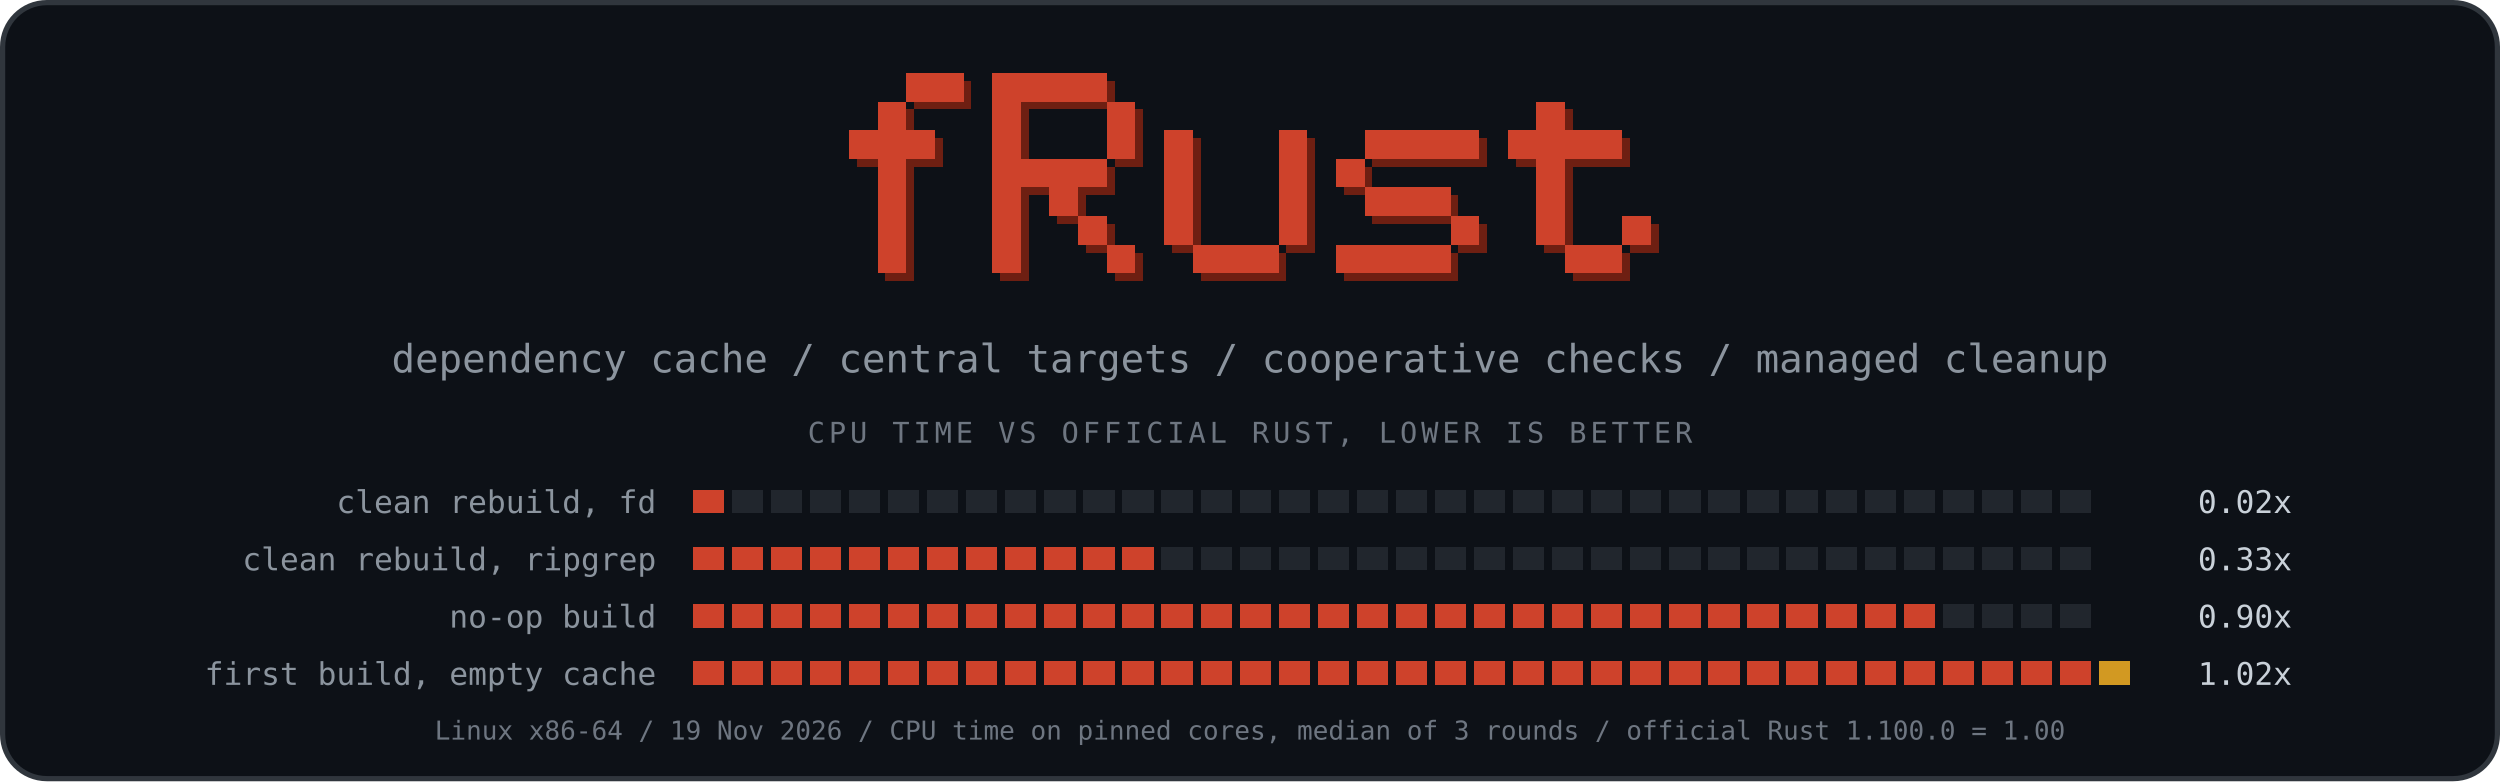
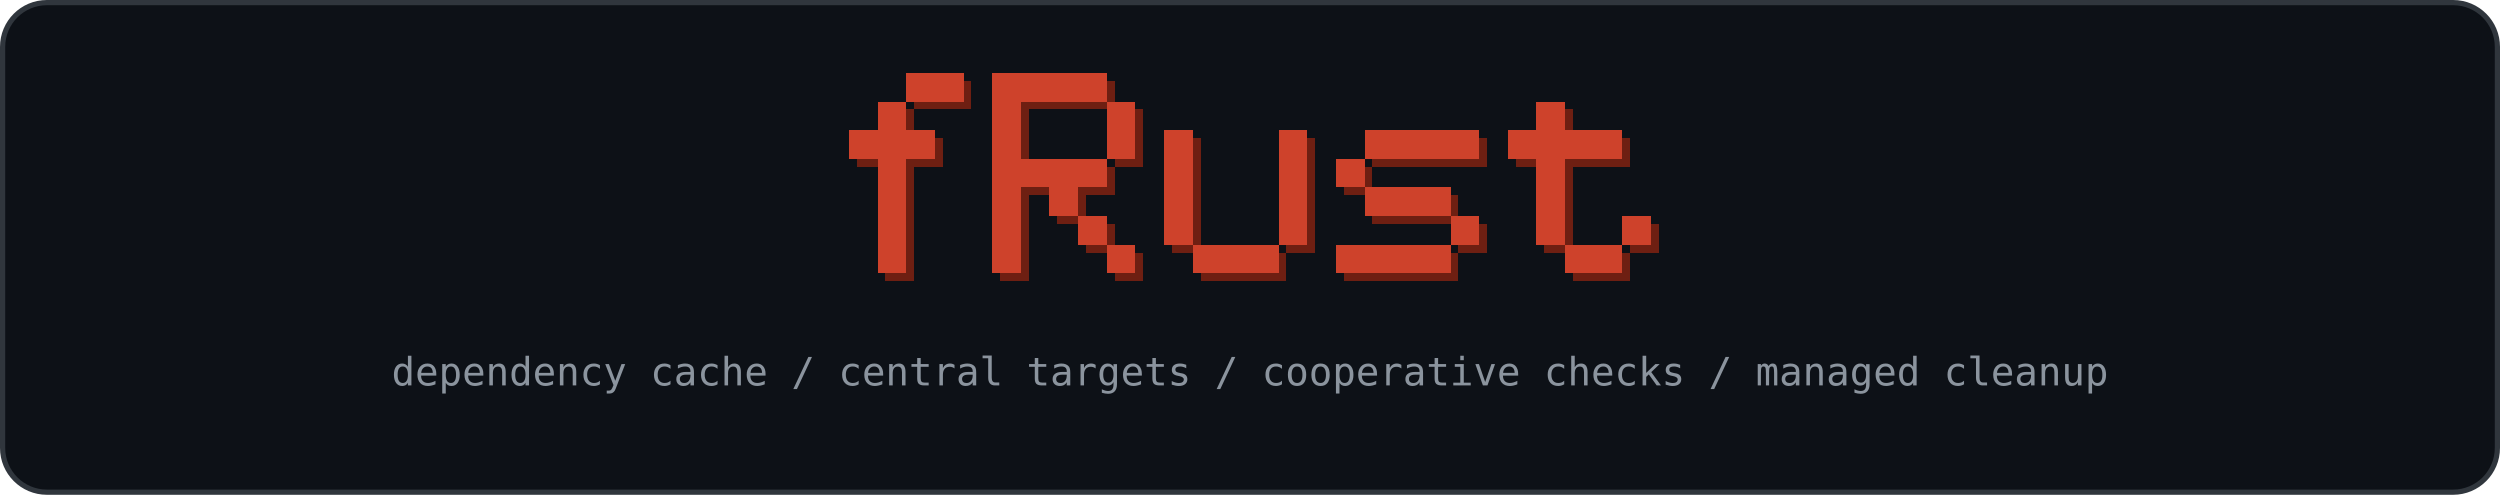
- <svg xmlns="http://www.w3.org/2000/svg" viewBox="0 0 960 300" width="960" height="300" role="img" aria-labelledby="title desc">
-   <rect x="1" y="1" width="958" height="298" rx="17" fill="#0d1117" stroke="#30363d" stroke-width="2" />
+ <svg xmlns="http://www.w3.org/2000/svg" viewBox="0 0 960 190" width="960" height="190" role="img" aria-labelledby="title desc">
+   <rect x="1" y="1" width="958" height="188" rx="17" fill="#0d1117" stroke="#30363d" stroke-width="2" />
  <g shape-rendering="crispEdges">
    <g fill="#6e1f12">
      <rect x="351" y="31" width="11" height="11" />
      <rect x="362" y="31" width="11" height="11" />
      <rect x="340" y="42" width="11" height="11" />
      <rect x="329" y="53" width="11" height="11" />
      <rect x="340" y="53" width="11" height="11" />
      <rect x="351" y="53" width="11" height="11" />
      <rect x="340" y="64" width="11" height="11" />
      <rect x="340" y="75" width="11" height="11" />
      <rect x="340" y="86" width="11" height="11" />
      <rect x="340" y="97" width="11" height="11" />
      <rect x="384" y="31" width="11" height="11" />
      <rect x="395" y="31" width="11" height="11" />
      <rect x="406" y="31" width="11" height="11" />
      <rect x="417" y="31" width="11" height="11" />
      <rect x="384" y="42" width="11" height="11" />
      <rect x="428" y="42" width="11" height="11" />
      <rect x="384" y="53" width="11" height="11" />
      <rect x="428" y="53" width="11" height="11" />
      <rect x="384" y="64" width="11" height="11" />
      <rect x="395" y="64" width="11" height="11" />
      <rect x="406" y="64" width="11" height="11" />
      <rect x="417" y="64" width="11" height="11" />
      <rect x="384" y="75" width="11" height="11" />
      <rect x="406" y="75" width="11" height="11" />
      <rect x="384" y="86" width="11" height="11" />
      <rect x="417" y="86" width="11" height="11" />
      <rect x="384" y="97" width="11" height="11" />
      <rect x="428" y="97" width="11" height="11" />
      <rect x="450" y="53" width="11" height="11" />
      <rect x="494" y="53" width="11" height="11" />
      <rect x="450" y="64" width="11" height="11" />
      <rect x="494" y="64" width="11" height="11" />
      <rect x="450" y="75" width="11" height="11" />
      <rect x="494" y="75" width="11" height="11" />
      <rect x="450" y="86" width="11" height="11" />
      <rect x="494" y="86" width="11" height="11" />
      <rect x="461" y="97" width="11" height="11" />
      <rect x="472" y="97" width="11" height="11" />
      <rect x="483" y="97" width="11" height="11" />
      <rect x="527" y="53" width="11" height="11" />
      <rect x="538" y="53" width="11" height="11" />
      <rect x="549" y="53" width="11" height="11" />
      <rect x="560" y="53" width="11" height="11" />
      <rect x="516" y="64" width="11" height="11" />
      <rect x="527" y="75" width="11" height="11" />
      <rect x="538" y="75" width="11" height="11" />
      <rect x="549" y="75" width="11" height="11" />
      <rect x="560" y="86" width="11" height="11" />
      <rect x="516" y="97" width="11" height="11" />
      <rect x="527" y="97" width="11" height="11" />
      <rect x="538" y="97" width="11" height="11" />
      <rect x="549" y="97" width="11" height="11" />
      <rect x="593" y="42" width="11" height="11" />
      <rect x="582" y="53" width="11" height="11" />
      <rect x="593" y="53" width="11" height="11" />
      <rect x="604" y="53" width="11" height="11" />
      <rect x="615" y="53" width="11" height="11" />
      <rect x="593" y="64" width="11" height="11" />
      <rect x="593" y="75" width="11" height="11" />
      <rect x="593" y="86" width="11" height="11" />
      <rect x="626" y="86" width="11" height="11" />
      <rect x="604" y="97" width="11" height="11" />
      <rect x="615" y="97" width="11" height="11" />
    </g>
    <g fill="#ce422b">
      <rect x="348" y="28" width="11" height="11" />
      <rect x="359" y="28" width="11" height="11" />
      <rect x="337" y="39" width="11" height="11" />
      <rect x="326" y="50" width="11" height="11" />
      <rect x="337" y="50" width="11" height="11" />
      <rect x="348" y="50" width="11" height="11" />
      <rect x="337" y="61" width="11" height="11" />
      <rect x="337" y="72" width="11" height="11" />
      <rect x="337" y="83" width="11" height="11" />
      <rect x="337" y="94" width="11" height="11" />
      <rect x="381" y="28" width="11" height="11" />
      <rect x="392" y="28" width="11" height="11" />
      <rect x="403" y="28" width="11" height="11" />
      <rect x="414" y="28" width="11" height="11" />
      <rect x="381" y="39" width="11" height="11" />
      <rect x="425" y="39" width="11" height="11" />
      <rect x="381" y="50" width="11" height="11" />
      <rect x="425" y="50" width="11" height="11" />
      <rect x="381" y="61" width="11" height="11" />
      <rect x="392" y="61" width="11" height="11" />
      <rect x="403" y="61" width="11" height="11" />
      <rect x="414" y="61" width="11" height="11" />
      <rect x="381" y="72" width="11" height="11" />
      <rect x="403" y="72" width="11" height="11" />
      <rect x="381" y="83" width="11" height="11" />
      <rect x="414" y="83" width="11" height="11" />
      <rect x="381" y="94" width="11" height="11" />
      <rect x="425" y="94" width="11" height="11" />
      <rect x="447" y="50" width="11" height="11" />
      <rect x="491" y="50" width="11" height="11" />
      <rect x="447" y="61" width="11" height="11" />
      <rect x="491" y="61" width="11" height="11" />
      <rect x="447" y="72" width="11" height="11" />
      <rect x="491" y="72" width="11" height="11" />
      <rect x="447" y="83" width="11" height="11" />
      <rect x="491" y="83" width="11" height="11" />
      <rect x="458" y="94" width="11" height="11" />
      <rect x="469" y="94" width="11" height="11" />
      <rect x="480" y="94" width="11" height="11" />
      <rect x="524" y="50" width="11" height="11" />
      <rect x="535" y="50" width="11" height="11" />
      <rect x="546" y="50" width="11" height="11" />
      <rect x="557" y="50" width="11" height="11" />
      <rect x="513" y="61" width="11" height="11" />
      <rect x="524" y="72" width="11" height="11" />
      <rect x="535" y="72" width="11" height="11" />
      <rect x="546" y="72" width="11" height="11" />
      <rect x="557" y="83" width="11" height="11" />
      <rect x="513" y="94" width="11" height="11" />
      <rect x="524" y="94" width="11" height="11" />
      <rect x="535" y="94" width="11" height="11" />
      <rect x="546" y="94" width="11" height="11" />
      <rect x="590" y="39" width="11" height="11" />
      <rect x="579" y="50" width="11" height="11" />
      <rect x="590" y="50" width="11" height="11" />
      <rect x="601" y="50" width="11" height="11" />
      <rect x="612" y="50" width="11" height="11" />
      <rect x="590" y="61" width="11" height="11" />
      <rect x="590" y="72" width="11" height="11" />
      <rect x="590" y="83" width="11" height="11" />
      <rect x="623" y="83" width="11" height="11" />
      <rect x="601" y="94" width="11" height="11" />
      <rect x="612" y="94" width="11" height="11" />
    </g>
  </g>
-   <g font-family="ui-monospace,SFMono-Regular,Menlo,Consolas,monospace">
-     <text x="480" y="143" text-anchor="middle" font-size="15" fill="#8b949e">dependency cache / central targets / cooperative checks / managed cleanup</text>
-     <text x="480" y="170" text-anchor="middle" font-size="11" letter-spacing="1.5" fill="#6e7681">CPU TIME VS OFFICIAL RUST, LOWER IS BETTER</text>
-     <text x="252" y="197" text-anchor="end" font-size="12" fill="#8b949e">clean rebuild, fd</text>
-     <g shape-rendering="crispEdges">
-       <rect x="266" y="188" width="12" height="9" fill="#21262d" />
-       <rect x="281" y="188" width="12" height="9" fill="#21262d" />
-       <rect x="296" y="188" width="12" height="9" fill="#21262d" />
-       <rect x="311" y="188" width="12" height="9" fill="#21262d" />
-       <rect x="326" y="188" width="12" height="9" fill="#21262d" />
-       <rect x="341" y="188" width="12" height="9" fill="#21262d" />
-       <rect x="356" y="188" width="12" height="9" fill="#21262d" />
-       <rect x="371" y="188" width="12" height="9" fill="#21262d" />
-       <rect x="386" y="188" width="12" height="9" fill="#21262d" />
-       <rect x="401" y="188" width="12" height="9" fill="#21262d" />
-       <rect x="416" y="188" width="12" height="9" fill="#21262d" />
-       <rect x="431" y="188" width="12" height="9" fill="#21262d" />
-       <rect x="446" y="188" width="12" height="9" fill="#21262d" />
-       <rect x="461" y="188" width="12" height="9" fill="#21262d" />
-       <rect x="476" y="188" width="12" height="9" fill="#21262d" />
-       <rect x="491" y="188" width="12" height="9" fill="#21262d" />
-       <rect x="506" y="188" width="12" height="9" fill="#21262d" />
-       <rect x="521" y="188" width="12" height="9" fill="#21262d" />
-       <rect x="536" y="188" width="12" height="9" fill="#21262d" />
-       <rect x="551" y="188" width="12" height="9" fill="#21262d" />
-       <rect x="566" y="188" width="12" height="9" fill="#21262d" />
-       <rect x="581" y="188" width="12" height="9" fill="#21262d" />
-       <rect x="596" y="188" width="12" height="9" fill="#21262d" />
-       <rect x="611" y="188" width="12" height="9" fill="#21262d" />
-       <rect x="626" y="188" width="12" height="9" fill="#21262d" />
-       <rect x="641" y="188" width="12" height="9" fill="#21262d" />
-       <rect x="656" y="188" width="12" height="9" fill="#21262d" />
-       <rect x="671" y="188" width="12" height="9" fill="#21262d" />
-       <rect x="686" y="188" width="12" height="9" fill="#21262d" />
-       <rect x="701" y="188" width="12" height="9" fill="#21262d" />
-       <rect x="716" y="188" width="12" height="9" fill="#21262d" />
-       <rect x="731" y="188" width="12" height="9" fill="#21262d" />
-       <rect x="746" y="188" width="12" height="9" fill="#21262d" />
-       <rect x="761" y="188" width="12" height="9" fill="#21262d" />
-       <rect x="776" y="188" width="12" height="9" fill="#21262d" />
-       <rect x="791" y="188" width="12" height="9" fill="#21262d" />
-       <rect x="266" y="188" width="12" height="9" fill="#ce422b" />
-     </g>
-     <text x="844" y="197" font-size="12" fill="#c9d1d9">0.02x</text>
-     <text x="252" y="219" text-anchor="end" font-size="12" fill="#8b949e">clean rebuild, ripgrep</text>
-     <g shape-rendering="crispEdges">
-       <rect x="266" y="210" width="12" height="9" fill="#21262d" />
-       <rect x="281" y="210" width="12" height="9" fill="#21262d" />
-       <rect x="296" y="210" width="12" height="9" fill="#21262d" />
-       <rect x="311" y="210" width="12" height="9" fill="#21262d" />
-       <rect x="326" y="210" width="12" height="9" fill="#21262d" />
-       <rect x="341" y="210" width="12" height="9" fill="#21262d" />
-       <rect x="356" y="210" width="12" height="9" fill="#21262d" />
-       <rect x="371" y="210" width="12" height="9" fill="#21262d" />
-       <rect x="386" y="210" width="12" height="9" fill="#21262d" />
-       <rect x="401" y="210" width="12" height="9" fill="#21262d" />
-       <rect x="416" y="210" width="12" height="9" fill="#21262d" />
-       <rect x="431" y="210" width="12" height="9" fill="#21262d" />
-       <rect x="446" y="210" width="12" height="9" fill="#21262d" />
-       <rect x="461" y="210" width="12" height="9" fill="#21262d" />
-       <rect x="476" y="210" width="12" height="9" fill="#21262d" />
-       <rect x="491" y="210" width="12" height="9" fill="#21262d" />
-       <rect x="506" y="210" width="12" height="9" fill="#21262d" />
-       <rect x="521" y="210" width="12" height="9" fill="#21262d" />
-       <rect x="536" y="210" width="12" height="9" fill="#21262d" />
-       <rect x="551" y="210" width="12" height="9" fill="#21262d" />
-       <rect x="566" y="210" width="12" height="9" fill="#21262d" />
-       <rect x="581" y="210" width="12" height="9" fill="#21262d" />
-       <rect x="596" y="210" width="12" height="9" fill="#21262d" />
-       <rect x="611" y="210" width="12" height="9" fill="#21262d" />
-       <rect x="626" y="210" width="12" height="9" fill="#21262d" />
-       <rect x="641" y="210" width="12" height="9" fill="#21262d" />
-       <rect x="656" y="210" width="12" height="9" fill="#21262d" />
-       <rect x="671" y="210" width="12" height="9" fill="#21262d" />
-       <rect x="686" y="210" width="12" height="9" fill="#21262d" />
-       <rect x="701" y="210" width="12" height="9" fill="#21262d" />
-       <rect x="716" y="210" width="12" height="9" fill="#21262d" />
-       <rect x="731" y="210" width="12" height="9" fill="#21262d" />
-       <rect x="746" y="210" width="12" height="9" fill="#21262d" />
-       <rect x="761" y="210" width="12" height="9" fill="#21262d" />
-       <rect x="776" y="210" width="12" height="9" fill="#21262d" />
-       <rect x="791" y="210" width="12" height="9" fill="#21262d" />
-       <rect x="266" y="210" width="12" height="9" fill="#ce422b" />
-       <rect x="281" y="210" width="12" height="9" fill="#ce422b" />
-       <rect x="296" y="210" width="12" height="9" fill="#ce422b" />
-       <rect x="311" y="210" width="12" height="9" fill="#ce422b" />
-       <rect x="326" y="210" width="12" height="9" fill="#ce422b" />
-       <rect x="341" y="210" width="12" height="9" fill="#ce422b" />
-       <rect x="356" y="210" width="12" height="9" fill="#ce422b" />
-       <rect x="371" y="210" width="12" height="9" fill="#ce422b" />
-       <rect x="386" y="210" width="12" height="9" fill="#ce422b" />
-       <rect x="401" y="210" width="12" height="9" fill="#ce422b" />
-       <rect x="416" y="210" width="12" height="9" fill="#ce422b" />
-       <rect x="431" y="210" width="12" height="9" fill="#ce422b" />
-     </g>
-     <text x="844" y="219" font-size="12" fill="#c9d1d9">0.33x</text>
-     <text x="252" y="241" text-anchor="end" font-size="12" fill="#8b949e">no-op build</text>
-     <g shape-rendering="crispEdges">
-       <rect x="266" y="232" width="12" height="9" fill="#21262d" />
-       <rect x="281" y="232" width="12" height="9" fill="#21262d" />
-       <rect x="296" y="232" width="12" height="9" fill="#21262d" />
-       <rect x="311" y="232" width="12" height="9" fill="#21262d" />
-       <rect x="326" y="232" width="12" height="9" fill="#21262d" />
-       <rect x="341" y="232" width="12" height="9" fill="#21262d" />
-       <rect x="356" y="232" width="12" height="9" fill="#21262d" />
-       <rect x="371" y="232" width="12" height="9" fill="#21262d" />
-       <rect x="386" y="232" width="12" height="9" fill="#21262d" />
-       <rect x="401" y="232" width="12" height="9" fill="#21262d" />
-       <rect x="416" y="232" width="12" height="9" fill="#21262d" />
-       <rect x="431" y="232" width="12" height="9" fill="#21262d" />
-       <rect x="446" y="232" width="12" height="9" fill="#21262d" />
-       <rect x="461" y="232" width="12" height="9" fill="#21262d" />
-       <rect x="476" y="232" width="12" height="9" fill="#21262d" />
-       <rect x="491" y="232" width="12" height="9" fill="#21262d" />
-       <rect x="506" y="232" width="12" height="9" fill="#21262d" />
-       <rect x="521" y="232" width="12" height="9" fill="#21262d" />
-       <rect x="536" y="232" width="12" height="9" fill="#21262d" />
-       <rect x="551" y="232" width="12" height="9" fill="#21262d" />
-       <rect x="566" y="232" width="12" height="9" fill="#21262d" />
-       <rect x="581" y="232" width="12" height="9" fill="#21262d" />
-       <rect x="596" y="232" width="12" height="9" fill="#21262d" />
-       <rect x="611" y="232" width="12" height="9" fill="#21262d" />
-       <rect x="626" y="232" width="12" height="9" fill="#21262d" />
-       <rect x="641" y="232" width="12" height="9" fill="#21262d" />
-       <rect x="656" y="232" width="12" height="9" fill="#21262d" />
-       <rect x="671" y="232" width="12" height="9" fill="#21262d" />
-       <rect x="686" y="232" width="12" height="9" fill="#21262d" />
-       <rect x="701" y="232" width="12" height="9" fill="#21262d" />
-       <rect x="716" y="232" width="12" height="9" fill="#21262d" />
-       <rect x="731" y="232" width="12" height="9" fill="#21262d" />
-       <rect x="746" y="232" width="12" height="9" fill="#21262d" />
-       <rect x="761" y="232" width="12" height="9" fill="#21262d" />
-       <rect x="776" y="232" width="12" height="9" fill="#21262d" />
-       <rect x="791" y="232" width="12" height="9" fill="#21262d" />
-       <rect x="266" y="232" width="12" height="9" fill="#ce422b" />
-       <rect x="281" y="232" width="12" height="9" fill="#ce422b" />
-       <rect x="296" y="232" width="12" height="9" fill="#ce422b" />
-       <rect x="311" y="232" width="12" height="9" fill="#ce422b" />
-       <rect x="326" y="232" width="12" height="9" fill="#ce422b" />
-       <rect x="341" y="232" width="12" height="9" fill="#ce422b" />
-       <rect x="356" y="232" width="12" height="9" fill="#ce422b" />
-       <rect x="371" y="232" width="12" height="9" fill="#ce422b" />
-       <rect x="386" y="232" width="12" height="9" fill="#ce422b" />
-       <rect x="401" y="232" width="12" height="9" fill="#ce422b" />
-       <rect x="416" y="232" width="12" height="9" fill="#ce422b" />
-       <rect x="431" y="232" width="12" height="9" fill="#ce422b" />
-       <rect x="446" y="232" width="12" height="9" fill="#ce422b" />
-       <rect x="461" y="232" width="12" height="9" fill="#ce422b" />
-       <rect x="476" y="232" width="12" height="9" fill="#ce422b" />
-       <rect x="491" y="232" width="12" height="9" fill="#ce422b" />
-       <rect x="506" y="232" width="12" height="9" fill="#ce422b" />
-       <rect x="521" y="232" width="12" height="9" fill="#ce422b" />
-       <rect x="536" y="232" width="12" height="9" fill="#ce422b" />
-       <rect x="551" y="232" width="12" height="9" fill="#ce422b" />
-       <rect x="566" y="232" width="12" height="9" fill="#ce422b" />
-       <rect x="581" y="232" width="12" height="9" fill="#ce422b" />
-       <rect x="596" y="232" width="12" height="9" fill="#ce422b" />
-       <rect x="611" y="232" width="12" height="9" fill="#ce422b" />
-       <rect x="626" y="232" width="12" height="9" fill="#ce422b" />
-       <rect x="641" y="232" width="12" height="9" fill="#ce422b" />
-       <rect x="656" y="232" width="12" height="9" fill="#ce422b" />
-       <rect x="671" y="232" width="12" height="9" fill="#ce422b" />
-       <rect x="686" y="232" width="12" height="9" fill="#ce422b" />
-       <rect x="701" y="232" width="12" height="9" fill="#ce422b" />
-       <rect x="716" y="232" width="12" height="9" fill="#ce422b" />
-       <rect x="731" y="232" width="12" height="9" fill="#ce422b" />
-     </g>
-     <text x="844" y="241" font-size="12" fill="#c9d1d9">0.90x</text>
-     <text x="252" y="263" text-anchor="end" font-size="12" fill="#8b949e">first build, empty cache</text>
-     <g shape-rendering="crispEdges">
-       <rect x="266" y="254" width="12" height="9" fill="#21262d" />
-       <rect x="281" y="254" width="12" height="9" fill="#21262d" />
-       <rect x="296" y="254" width="12" height="9" fill="#21262d" />
-       <rect x="311" y="254" width="12" height="9" fill="#21262d" />
-       <rect x="326" y="254" width="12" height="9" fill="#21262d" />
-       <rect x="341" y="254" width="12" height="9" fill="#21262d" />
-       <rect x="356" y="254" width="12" height="9" fill="#21262d" />
-       <rect x="371" y="254" width="12" height="9" fill="#21262d" />
-       <rect x="386" y="254" width="12" height="9" fill="#21262d" />
-       <rect x="401" y="254" width="12" height="9" fill="#21262d" />
-       <rect x="416" y="254" width="12" height="9" fill="#21262d" />
-       <rect x="431" y="254" width="12" height="9" fill="#21262d" />
-       <rect x="446" y="254" width="12" height="9" fill="#21262d" />
-       <rect x="461" y="254" width="12" height="9" fill="#21262d" />
-       <rect x="476" y="254" width="12" height="9" fill="#21262d" />
-       <rect x="491" y="254" width="12" height="9" fill="#21262d" />
-       <rect x="506" y="254" width="12" height="9" fill="#21262d" />
-       <rect x="521" y="254" width="12" height="9" fill="#21262d" />
-       <rect x="536" y="254" width="12" height="9" fill="#21262d" />
-       <rect x="551" y="254" width="12" height="9" fill="#21262d" />
-       <rect x="566" y="254" width="12" height="9" fill="#21262d" />
-       <rect x="581" y="254" width="12" height="9" fill="#21262d" />
-       <rect x="596" y="254" width="12" height="9" fill="#21262d" />
-       <rect x="611" y="254" width="12" height="9" fill="#21262d" />
-       <rect x="626" y="254" width="12" height="9" fill="#21262d" />
-       <rect x="641" y="254" width="12" height="9" fill="#21262d" />
-       <rect x="656" y="254" width="12" height="9" fill="#21262d" />
-       <rect x="671" y="254" width="12" height="9" fill="#21262d" />
-       <rect x="686" y="254" width="12" height="9" fill="#21262d" />
-       <rect x="701" y="254" width="12" height="9" fill="#21262d" />
-       <rect x="716" y="254" width="12" height="9" fill="#21262d" />
-       <rect x="731" y="254" width="12" height="9" fill="#21262d" />
-       <rect x="746" y="254" width="12" height="9" fill="#21262d" />
-       <rect x="761" y="254" width="12" height="9" fill="#21262d" />
-       <rect x="776" y="254" width="12" height="9" fill="#21262d" />
-       <rect x="791" y="254" width="12" height="9" fill="#21262d" />
-       <rect x="266" y="254" width="12" height="9" fill="#ce422b" />
-       <rect x="281" y="254" width="12" height="9" fill="#ce422b" />
-       <rect x="296" y="254" width="12" height="9" fill="#ce422b" />
-       <rect x="311" y="254" width="12" height="9" fill="#ce422b" />
-       <rect x="326" y="254" width="12" height="9" fill="#ce422b" />
-       <rect x="341" y="254" width="12" height="9" fill="#ce422b" />
-       <rect x="356" y="254" width="12" height="9" fill="#ce422b" />
-       <rect x="371" y="254" width="12" height="9" fill="#ce422b" />
-       <rect x="386" y="254" width="12" height="9" fill="#ce422b" />
-       <rect x="401" y="254" width="12" height="9" fill="#ce422b" />
-       <rect x="416" y="254" width="12" height="9" fill="#ce422b" />
-       <rect x="431" y="254" width="12" height="9" fill="#ce422b" />
-       <rect x="446" y="254" width="12" height="9" fill="#ce422b" />
-       <rect x="461" y="254" width="12" height="9" fill="#ce422b" />
-       <rect x="476" y="254" width="12" height="9" fill="#ce422b" />
-       <rect x="491" y="254" width="12" height="9" fill="#ce422b" />
-       <rect x="506" y="254" width="12" height="9" fill="#ce422b" />
-       <rect x="521" y="254" width="12" height="9" fill="#ce422b" />
-       <rect x="536" y="254" width="12" height="9" fill="#ce422b" />
-       <rect x="551" y="254" width="12" height="9" fill="#ce422b" />
-       <rect x="566" y="254" width="12" height="9" fill="#ce422b" />
-       <rect x="581" y="254" width="12" height="9" fill="#ce422b" />
-       <rect x="596" y="254" width="12" height="9" fill="#ce422b" />
-       <rect x="611" y="254" width="12" height="9" fill="#ce422b" />
-       <rect x="626" y="254" width="12" height="9" fill="#ce422b" />
-       <rect x="641" y="254" width="12" height="9" fill="#ce422b" />
-       <rect x="656" y="254" width="12" height="9" fill="#ce422b" />
-       <rect x="671" y="254" width="12" height="9" fill="#ce422b" />
-       <rect x="686" y="254" width="12" height="9" fill="#ce422b" />
-       <rect x="701" y="254" width="12" height="9" fill="#ce422b" />
-       <rect x="716" y="254" width="12" height="9" fill="#ce422b" />
-       <rect x="731" y="254" width="12" height="9" fill="#ce422b" />
-       <rect x="746" y="254" width="12" height="9" fill="#ce422b" />
-       <rect x="761" y="254" width="12" height="9" fill="#ce422b" />
-       <rect x="776" y="254" width="12" height="9" fill="#ce422b" />
-       <rect x="791" y="254" width="12" height="9" fill="#ce422b" />
-       <rect x="806" y="254" width="12" height="9" fill="#d29922" />
-     </g>
-     <text x="844" y="263" font-size="12" fill="#c9d1d9">1.02x</text>
-     <text x="480" y="284" text-anchor="middle" font-size="10" fill="#6e7681">Linux x86-64 / 19 Nov 2026 / CPU time on pinned cores, median of 3 rounds / official Rust 1.100.0 = 1.00</text>
-   </g>
+   <text x="480" y="148" text-anchor="middle" font-family="ui-monospace,SFMono-Regular,Menlo,Consolas,monospace" font-size="15" fill="#8b949e">dependency cache / central targets / cooperative checks / managed cleanup</text>
</svg>
